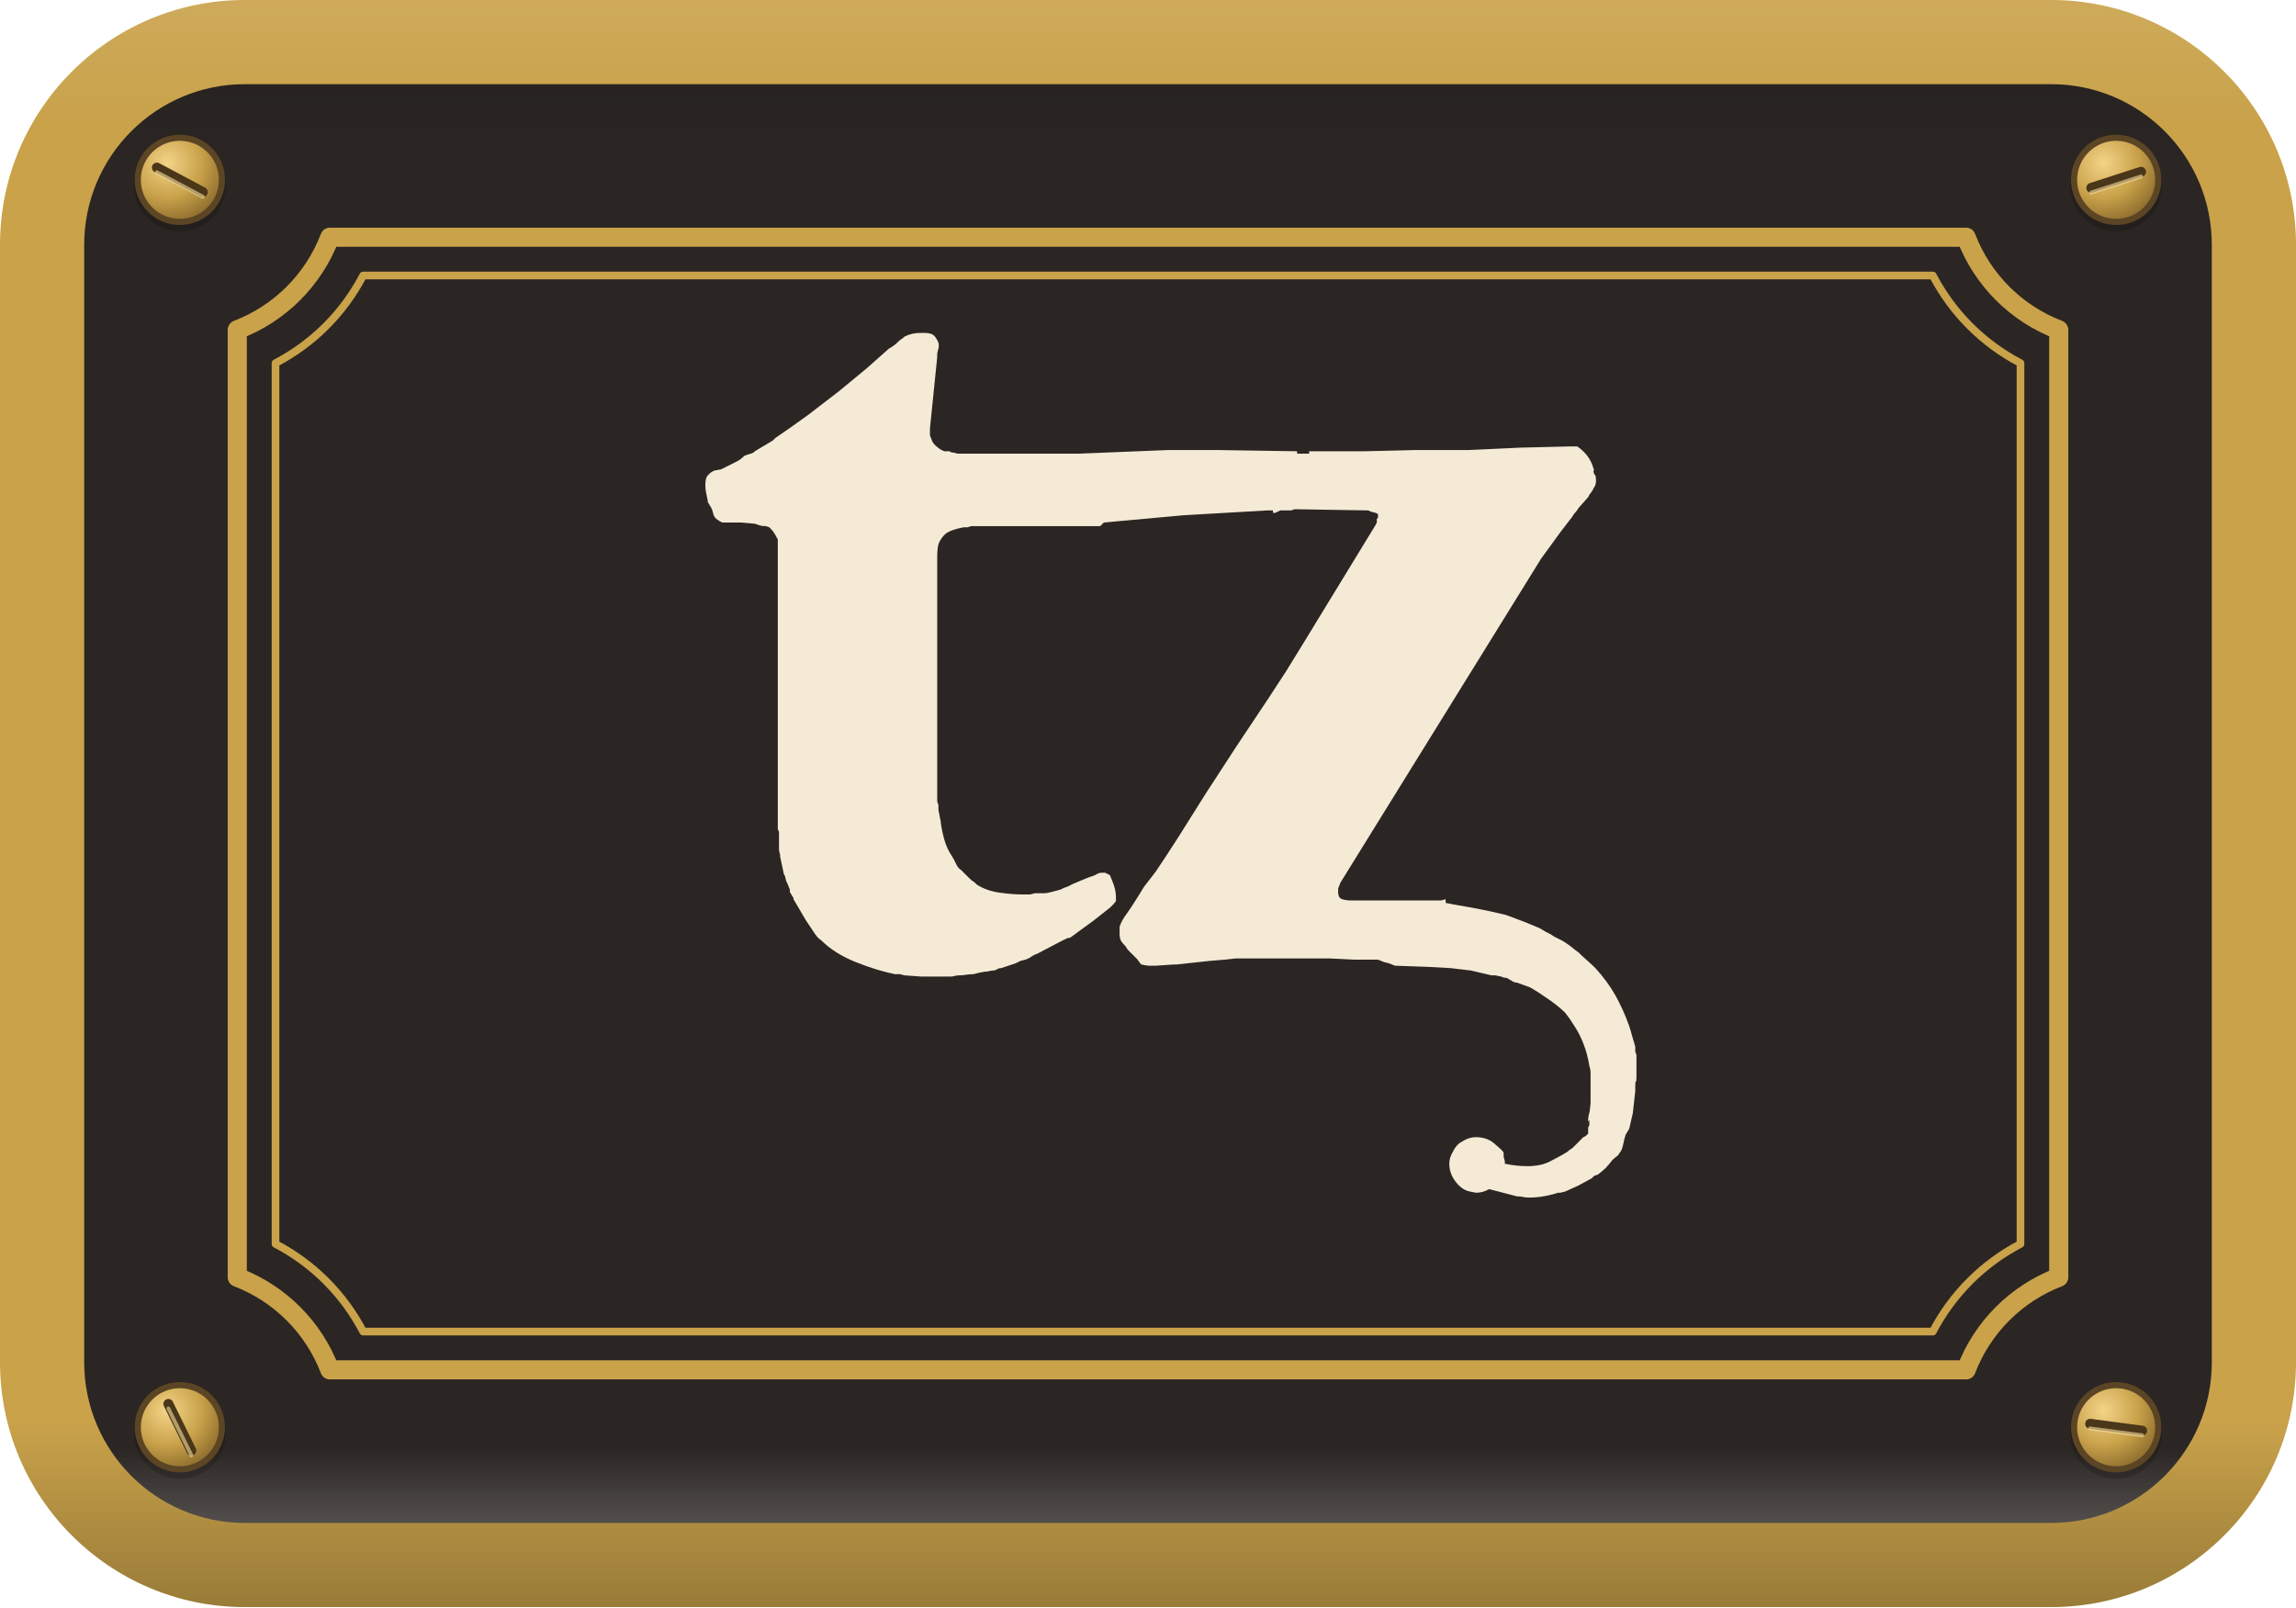
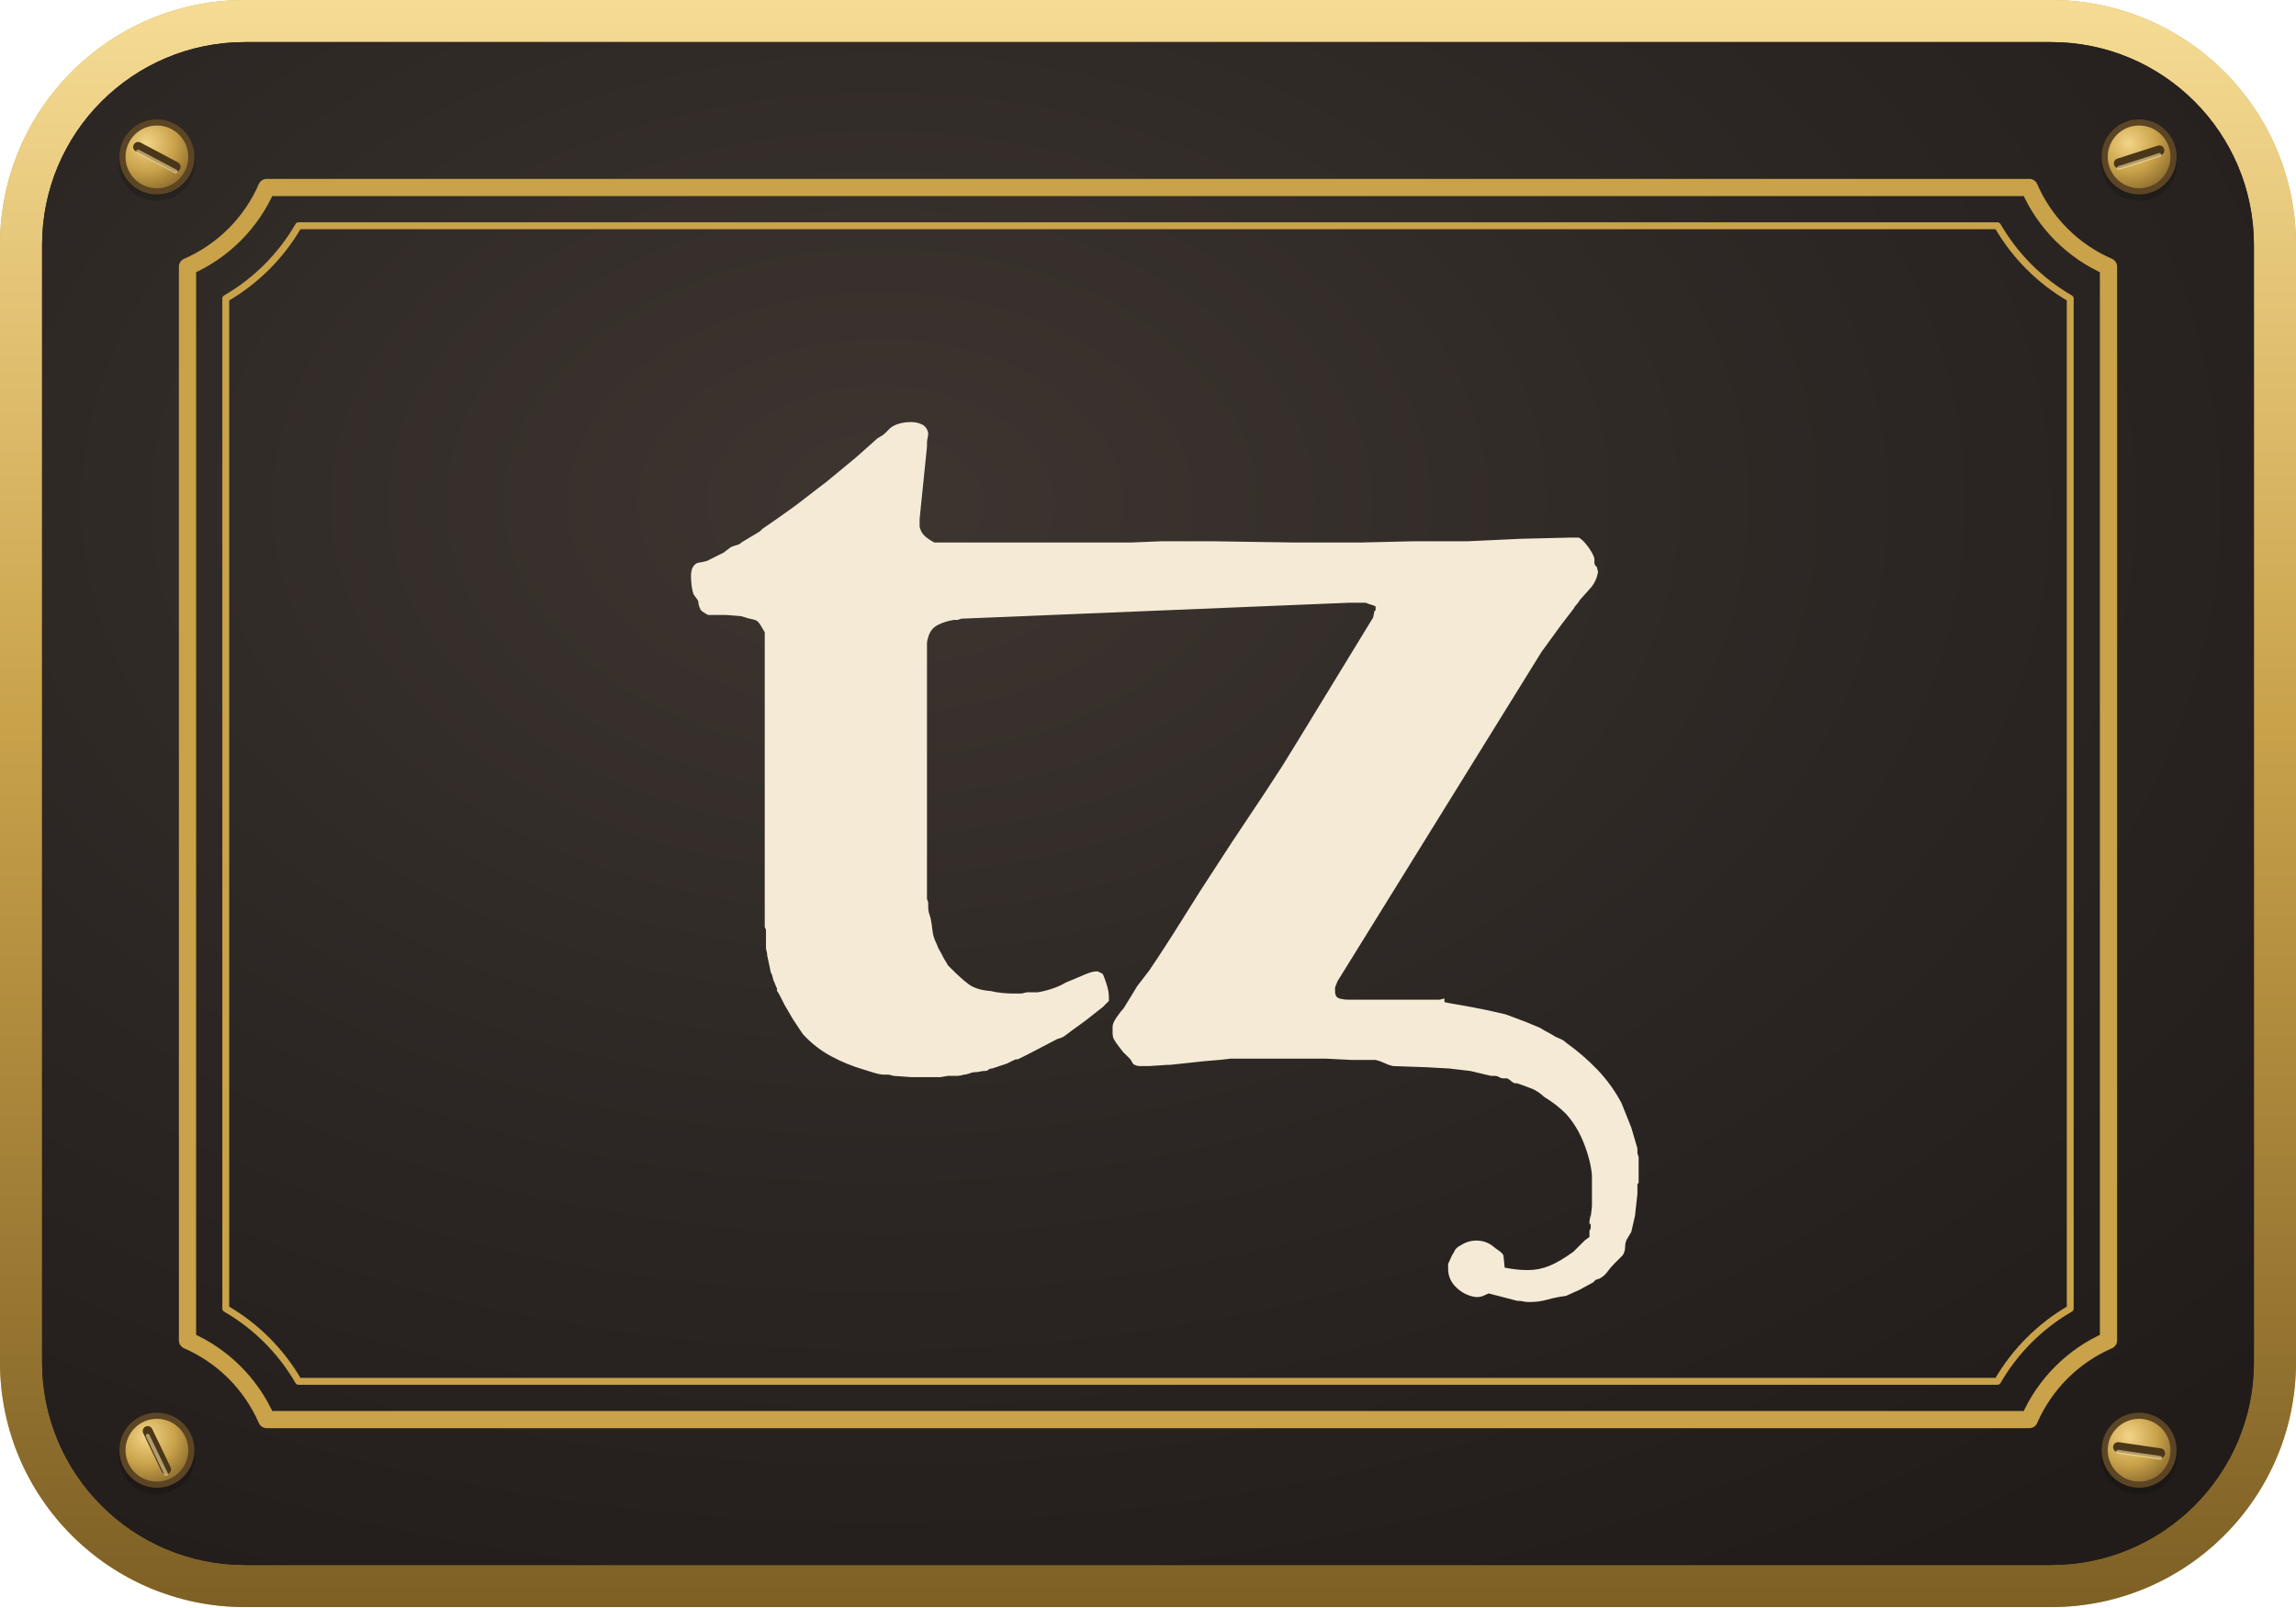
<svg xmlns="http://www.w3.org/2000/svg" width="600" height="420" viewBox="0 0 600 420">
  <defs>
    <radialGradient id="brass" cx=".35" cy=".3" r=".75">
      <stop offset="0" stop-color="#f3d488" />
      <stop offset=".55" stop-color="#c9a24a" />
      <stop offset="1" stop-color="#8a6a2c" />
    </radialGradient>
-     <linearGradient id="rimlight" x1="0" y1="0" x2="0" y2="1">
-       <stop offset="0" stop-color="#fff" stop-opacity=".10" />
-       <stop offset=".08" stop-color="#fff" stop-opacity="0" />
-       <stop offset=".88" stop-color="#000" stop-opacity="0" />
-       <stop offset="1" stop-color="#000" stop-opacity=".25" />
+     <linearGradient id="rim" x1="0" y1="0" x2="0" y2="1">
+       <stop offset="0" stop-color="#f6dc95" />
+       <stop offset=".45" stop-color="#c9a24a" />
+       <stop offset="1" stop-color="#7d5f25" />
    </linearGradient>
-     <linearGradient id="fieldshade" x1="0" y1="0" x2="0" y2="1">
-       <stop offset="0" stop-color="#000" stop-opacity=".07" />
-       <stop offset=".06" stop-color="#000" stop-opacity="0" />
-       <stop offset=".95" stop-color="#fff" stop-opacity="0" />
-       <stop offset="1" stop-color="#fff" stop-opacity=".18" />
-     </linearGradient>
+     <radialGradient id="dome" cx=".38" cy=".3" r=".85">
+       <stop offset="0" stop-color="#3d3530" />
+       <stop offset=".55" stop-color="#2b2623" />
+       <stop offset="1" stop-color="#211c19" />
+     </radialGradient>
  </defs>
  <rect x="0" y="0" width="600" height="420" rx="64" fill="#c9a24a" />
-   <rect x="0" y="0" width="600" height="420" rx="64" fill="url(#rimlight)" />
-   <rect x="22" y="22" width="556" height="376" rx="42" fill="#2b2623" />
-   <rect x="22" y="22" width="556" height="376" rx="42" fill="url(#fieldshade)" />
-   <path d="M86.2 62 L513.8 62 A42 42 0 0 0 538 86.2 L538 333.8 A42 42 0 0 0 513.8 358 L86.2 358 A42 42 0 0 0 62 333.8 L62 86.2 A42 42 0 0 0 86.2 62 Z" fill="none" stroke="#c9a24a" stroke-width="5" stroke-linejoin="round" />
-   <path d="M94.9 72 L505.1 72 A54 54 0 0 0 528 94.9 L528 325.1 A54 54 0 0 0 505.1 348 L94.9 348 A54 54 0 0 0 72 325.1 L72 94.9 A54 54 0 0 0 94.9 72 Z" fill="none" stroke="#c9a24a" stroke-width="2" stroke-linejoin="round" />
-   <path d="M739 -192 735 -193H733Q727 -195 721.0 -196.0Q715 -197 709 -197Q706 -197 704.0 -196.5Q702 -196 699 -196L676 -190L674 -191Q670 -193 665 -193L660 -192Q655 -191 651 -187Q643 -179 643 -169Q643 -164 646 -159Q649 -153 653 -151Q659 -147 665 -147Q674 -147 680 -152Q680 -152 684.0 -155.5Q688 -159 688 -160V-163L689 -167V-169Q694 -170 698.5 -170.5Q703 -171 708 -171Q713 -171 718 -170Q723 -169 727.5 -166.5Q732 -164 736 -162L741 -159L742 -158L745 -156Q747 -154 749.5 -151.5Q752 -149 754 -147L756 -146L758 -144V-139L759 -137V-133L758 -134V-132Q758 -131 759 -126V-128L760 -119V-101Q760 -98 760.0 -94.5Q760 -91 759 -88Q756 -69 746 -54Q743 -49 739 -44Q734 -39 725.5 -33.0Q717 -27 710 -23Q707 -22 704.5 -21.0Q702 -20 699 -19Q697 -19 695.5 -18.0Q694 -17 692 -16Q691 -15 689.5 -15.0Q688 -15 686 -14L681 -13H678L661 -9L644 -7L626 -6L598 -5L593 -3L589 -2L584 0H564L544 1H466L457 0L445 -1L417 -4H415L400 -5H396H394Q393 -5 388 -4Q387 -3 386.0 -1.5Q385 0 384 1L380 5Q379 6 377.5 7.5Q376 9 375 11Q372 14 371.0 16.0Q370 18 370 22V27Q371 31 374.5 36.0Q378 41 380 44L387 55L390 60L400 73L408 85L419 102L441 137L467 177L493 216L508 239L524 265L582 360L583 362V365L584 366V369L582 370L578 371L576 372L515 373L512 372H506H503L499 370H497V372H492L423 368L357 362L354 359H252H247L244 358H241Q235 357 230.0 355.0Q225 353 222 348Q220 345 219.5 341.5Q219 338 219 334V135V131L220 128V124L221 119Q221 118 221.5 116.5Q222 115 222 113Q223 106 225.0 99.0Q227 92 231 86Q233 83 234.5 79.5Q236 76 239 74L243 70L245 68Q248 65 248.5 65.0Q249 65 252 62Q260 57 270.5 55.5Q281 54 290 54Q292 54 293.5 54.0Q295 54 296 54L300 55Q302 55 303.5 55.0Q305 55 307 55Q310 55 313.5 56.0Q317 57 321 58Q325 60 325.5 60.0Q326 60 328 61L332 63L344 68L347 69Q350 70 351.5 71.0Q353 72 356 72H358L362 70L364 65Q367 58 367 52V49Q367 48 365.0 46.0Q363 44 362 43L348 32L337 24L333 21Q329 18 328.5 18.0Q328 18 327.5 18.0Q327 18 323 16L302 5Q299 4 297.0 2.5Q295 1 292 0L288 -1L284 -3L272 -7Q270 -7 268.5 -8.0Q267 -9 265 -9Q264 -9 262.0 -9.5Q260 -10 258 -10Q253 -11 253.0 -11.0Q253 -11 249 -12Q246 -12 243.0 -12.5Q240 -13 237 -13Q235 -13 233.5 -13.5Q232 -14 230 -14H206L192 -13L188 -12H184Q169 -9 151.5 -2.0Q134 5 123 16Q120 18 118.0 21.0Q116 24 114 27L112 30L110 33L103 45L100 50V51L97 56V58L95 63L94 65L93 69L92 71L89 85Q89 87 88.5 88.5Q88 90 88 91V106L87 108V348Q86 350 84.5 352.5Q83 355 81 357L80 358L77 359Q74 359 72.5 359.5Q71 360 68 361L56 362H41L39 363L36 365Q34 367 33.5 369.5Q33 372 32 374L29 379V381V380L28 385Q27 389 27 393Q27 399 29 401L31 403Q34 405 34.5 405.0Q35 405 40 406L44 408L46 409L50 411L52 412Q54 413 55.5 414.0Q57 415 58 416L59 417Q61 418 63.0 418.5Q65 419 67 420L68 421L73 424L78 427L83 430L85 432L98 441L112 451L138 471L161 490L179 506Q181 507 183.0 508.5Q185 510 187 512Q188 513 189.5 514.0Q191 515 192 516Q198 519 205 519H208Q212 519 214.5 518.0Q217 517 219 513Q221 510 220 506L219 502V499L213 440V434L215 429Q216 427 219.0 424.5Q222 422 225 421H229L231 420Q233 420 234.0 419.5Q235 419 237 419H336L410 422H451L517 421V419H527V421H573L615 422H659L702 424L743 425Q744 425 746.0 425.0Q748 425 749 425Q759 418 762 408Q763 405 763.0 405.0Q763 405 762.5 405.0Q762 405 763 402L764 401Q765 397 764 393Q763 391 761.5 388.5Q760 386 759 385L758 383L750 374Q749 372 747.5 370.5Q746 369 745 367L735 354L719 332L553 64L551 59V56Q551 51 554.5 50.0Q558 49 562 49H636L640 50V47L645 46L662 43L677 40L690 37L706 31L718 26L723 23L727 21L730 19L732 18L736 16Q738 15 741.5 12.5Q745 10 746 9L750 6Q753 3 757.0 -0.5Q761 -4 764 -7Q774 -18 780.5 -29.5Q787 -41 792 -55Q793 -58 794.5 -63.5Q796 -69 797 -72V-76L798 -79V-81V-97Q798 -101 797.5 -101.0Q797 -101 797 -105V-109L795 -127L792 -140L789 -145Q788 -148 787.0 -153.0Q786 -158 784 -160Q783 -162 781.5 -163.0Q780 -164 778 -166Q775 -170 772.5 -172.5Q770 -175 766 -178L763 -179L761 -181L750 -187Z" fill="#f4ead6" transform="translate(175.8,250.8) scale(0.3156,-0.3156)" />
-   <circle cx="47" cy="48.5" r="12" fill="#000" opacity=".18" />
-   <circle cx="47" cy="47" r="11" fill="url(#brass)" stroke="#5c4524" stroke-width="1.6" />
-   <line x1="41.0" y1="43.8" x2="53.0" y2="50.2" stroke="#4a3618" stroke-width="2.6" stroke-linecap="round" />
-   <line x1="41.0" y1="45.0" x2="53.0" y2="51.4" stroke="#f6dfa0" stroke-width="1" stroke-linecap="round" opacity=".6" />
-   <circle cx="553" cy="48.5" r="12" fill="#000" opacity=".18" />
-   <circle cx="553" cy="47" r="11" fill="url(#brass)" stroke="#5c4524" stroke-width="1.6" />
-   <line x1="546.5" y1="49.1" x2="559.5" y2="44.9" stroke="#4a3618" stroke-width="2.6" stroke-linecap="round" />
-   <line x1="546.5" y1="50.3" x2="559.5" y2="46.1" stroke="#f6dfa0" stroke-width="1" stroke-linecap="round" opacity=".6" />
-   <circle cx="47" cy="374.5" r="12" fill="#000" opacity=".18" />
-   <circle cx="47" cy="373" r="11" fill="url(#brass)" stroke="#5c4524" stroke-width="1.6" />
-   <line x1="44.0" y1="366.9" x2="50.0" y2="379.1" stroke="#4a3618" stroke-width="2.6" stroke-linecap="round" />
-   <line x1="44.0" y1="368.1" x2="50.0" y2="380.3" stroke="#f6dfa0" stroke-width="1" stroke-linecap="round" opacity=".6" />
-   <circle cx="553" cy="374.5" r="12" fill="#000" opacity=".18" />
-   <circle cx="553" cy="373" r="11" fill="url(#brass)" stroke="#5c4524" stroke-width="1.6" />
-   <line x1="546.2" y1="372.1" x2="559.8" y2="373.9" stroke="#4a3618" stroke-width="2.6" stroke-linecap="round" />
-   <line x1="546.2" y1="373.3" x2="559.8" y2="375.1" stroke="#f6dfa0" stroke-width="1" stroke-linecap="round" opacity=".6" />
+   <rect x="0" y="0" width="600" height="420" rx="64" fill="url(#rim)" />
+   <rect x="11" y="11" width="578" height="398" rx="53" fill="#2b2623" />
+   <rect x="11" y="11" width="578" height="398" rx="53" fill="url(#dome)" />
+   <path d="M69.7 49 L530.3 49 A40 40 0 0 0 551 69.7 L551 350.3 A40 40 0 0 0 530.3 371 L69.7 371 A40 40 0 0 0 49 350.3 L49 69.7 A40 40 0 0 0 69.7 49 Z" fill="none" stroke="#c9a24a" stroke-width="4.5" stroke-linejoin="round" />
+   <path d="M78.0 59 L522.0 59 A52 52 0 0 0 541 78.0 L541 342.0 A52 52 0 0 0 522.0 361 L78.0 361 A52 52 0 0 0 59 342.0 L59 78.0 A52 52 0 0 0 78.0 59 Z" fill="none" stroke="#c9a24a" stroke-width="1.8" stroke-linejoin="round" />
+   <path d="M576 372H563L247 359L244 358H241Q234 357 228.0 354.0Q222 351 220 344Q219 341 219.0 338.5Q219 336 219 334V131L220 128V124Q220 122 220.5 120.0Q221 118 222 115Q223 110 223.5 105.0Q224 100 227 94Q228 91 229.0 89.5Q230 88 232 84Q233 82 234.0 80.5Q235 79 236 77L239 74Q247 66 253.0 61.5Q259 57 271 56Q275 55 280.0 54.5Q285 54 290 54Q293 54 296 54L300 55H302H306H309Q315 56 321.0 58.0Q327 60 332 63L344 68Q346 69 350.0 70.5Q354 72 357 72H358L362 70Q363 68 365.0 62.0Q367 56 367 51V48Q366 47 364.5 45.5Q363 44 362 43L348 32L337 24Q333 21 331.0 19.5Q329 18 325 17L302 5Q300 4 298.0 3.0Q296 2 294 1Q291 0 291.5 0.0Q292 0 292.0 0.5Q292 1 288 -1L284 -3L272 -7Q270 -7 269.0 -8.0Q268 -9 266 -9Q264 -9 262.0 -9.5Q260 -10 258 -10Q256 -10 253.5 -11.0Q251 -12 249 -12Q246 -13 242.5 -13.0Q239 -13 236 -13L230 -14H206L192 -13L188 -12H184Q181 -12 176.0 -10.5Q171 -9 168 -8Q154 -4 141.0 3.0Q128 10 118 21L110 33L103 45Q102 47 100.0 51.0Q98 55 97 56V58Q96 60 95.5 61.5Q95 63 94 65L93 69L92 71L89 85Q89 87 88.5 88.5Q88 90 88 91V106L87 108V348Q83 355 81.5 356.5Q80 358 77.0 358.5Q74 359 68 361L56 362H41Q39 363 37.5 364.0Q36 365 35 366Q34 368 33.5 369.5Q33 371 33 373Q32 375 31.5 375.5Q31 376 29 379Q28 382 27.5 386.0Q27 390 27 394Q27 397 28 400Q30 404 33.0 404.5Q36 405 40 406L54 413Q55 414 56.5 415.0Q58 416 59 417Q61 418 63.0 418.5Q65 419 67 420L68 421L83 430L85 432L98 441L112 451L138 471L161 490L179 506Q181 507 182.5 508.0Q184 509 185 510Q187 512 188.5 513.5Q190 515 192 516Q198 519 206 519Q211 519 215.0 517.0Q219 515 220 510Q220 508 219.5 506.0Q219 504 219 502V499L213 440Q213 439 213.0 437.5Q213 436 213 434Q214 429 217.5 426.0Q221 423 225 421H385L410 422H451L517 421H573L615 422H659L702 424L743 425Q744 425 746.0 425.0Q748 425 749 425Q752 424 756.5 418.0Q761 412 762 408Q762 407 762.0 405.0Q762 403 763 402L764 401L765 397L764 393Q763 390 761.5 387.5Q760 385 758 383L750 374Q749 372 747.5 370.5Q746 369 745 367L735 354L719 332L553 64L551 59V56Q551 51 554.5 50.0Q558 49 562 49H636L640 50V47L645 46L662 43L677 40L690 37L706 31L718 26Q721 24 724.0 22.5Q727 21 730 19Q732 18 734.5 17.0Q737 16 739 14Q753 4 764.5 -8.0Q776 -20 784 -35Q786 -40 788.0 -45.0Q790 -50 792 -55L797 -72Q797 -76 797.0 -76.0Q797 -76 798 -79V-97V-100L797 -101Q797 -103 797.0 -106.0Q797 -109 797 -109L795 -127L792 -140L789 -145Q787 -148 787.0 -152.0Q787 -156 785 -159Q783 -161 781.5 -162.5Q780 -164 778 -166Q775 -169 772.5 -172.5Q770 -176 766 -178L763 -179L761 -181L750 -187L739 -192Q731 -193 724.0 -195.0Q717 -197 709 -197Q706 -197 704.0 -196.5Q702 -196 699 -196L676 -190Q674 -191 671.5 -192.0Q669 -193 666 -193Q657 -192 650.0 -185.5Q643 -179 643 -170V-166Q644 -164 645.0 -161.5Q646 -159 648 -156Q649 -153 653 -151Q659 -147 666 -147Q674 -147 680 -152Q681 -153 684.0 -155.0Q687 -157 688 -159Q688 -160 688.5 -164.0Q689 -168 689 -169Q694 -170 698.5 -170.5Q703 -171 708 -171Q717 -171 725.5 -167.5Q734 -164 745 -156L754 -147L758 -144V-139L759 -137V-133L758 -134Q758 -131 758.0 -131.0Q758 -131 759 -126V-128L760 -119V-94Q759 -82 753.5 -68.0Q748 -54 739 -44Q735 -40 730.5 -36.5Q726 -33 721 -30Q719 -28 716.0 -26.0Q713 -24 710 -23Q705 -21 699 -19H697Q695 -18 694.0 -17.0Q693 -16 691 -15H688Q686 -15 684.5 -14.0Q683 -13 681 -13H678L661 -9L644 -7L626 -6L598 -5Q594 -4 591.0 -2.5Q588 -1 584 0H564L544 1H466L457 0L445 -1L417 -4H415L400 -5H396Q394 -5 392.0 -5.0Q390 -5 388 -4Q387 -4 386.0 -2.0Q385 0 384 1Q379 6 378.5 6.5Q378 7 375 11Q372 15 371.0 17.0Q370 19 370 22V27Q370 30 373.5 35.0Q377 40 379 42L387 55L390 60L400 73L408 85L419 102L441 137L467 177L493 216L508 239L524 265L582 360L583 365L584 366V369Q582 370 580.0 370.5Q578 371 576 372Z" fill="#f4ead6" transform="translate(171.9,277.0) scale(0.3212,-0.3212)" />
+   <circle cx="41" cy="42.5" r="10" fill="#000" opacity=".18" />
+   <circle cx="41" cy="41" r="9" fill="url(#brass)" stroke="#5c4524" stroke-width="1.6" />
+   <line x1="36.1" y1="38.4" x2="45.9" y2="43.6" stroke="#4a3618" stroke-width="2.6" stroke-linecap="round" />
+   <line x1="36.1" y1="39.6" x2="45.9" y2="44.8" stroke="#f6dfa0" stroke-width="1" stroke-linecap="round" opacity=".6" />
+   <circle cx="559" cy="42.5" r="10" fill="#000" opacity=".18" />
+   <circle cx="559" cy="41" r="9" fill="url(#brass)" stroke="#5c4524" stroke-width="1.6" />
+   <line x1="553.7" y1="42.7" x2="564.3" y2="39.3" stroke="#4a3618" stroke-width="2.6" stroke-linecap="round" />
+   <line x1="553.7" y1="43.9" x2="564.3" y2="40.5" stroke="#f6dfa0" stroke-width="1" stroke-linecap="round" opacity=".6" />
+   <circle cx="41" cy="380.5" r="10" fill="#000" opacity=".18" />
+   <circle cx="41" cy="379" r="9" fill="url(#brass)" stroke="#5c4524" stroke-width="1.6" />
+   <line x1="38.6" y1="374.0" x2="43.4" y2="384.0" stroke="#4a3618" stroke-width="2.6" stroke-linecap="round" />
+   <line x1="38.6" y1="375.2" x2="43.4" y2="385.2" stroke="#f6dfa0" stroke-width="1" stroke-linecap="round" opacity=".6" />
+   <circle cx="559" cy="380.5" r="10" fill="#000" opacity=".18" />
+   <circle cx="559" cy="379" r="9" fill="url(#brass)" stroke="#5c4524" stroke-width="1.6" />
+   <line x1="553.5" y1="378.2" x2="564.5" y2="379.8" stroke="#4a3618" stroke-width="2.6" stroke-linecap="round" />
+   <line x1="553.5" y1="379.4" x2="564.5" y2="381.0" stroke="#f6dfa0" stroke-width="1" stroke-linecap="round" opacity=".6" />
</svg>
